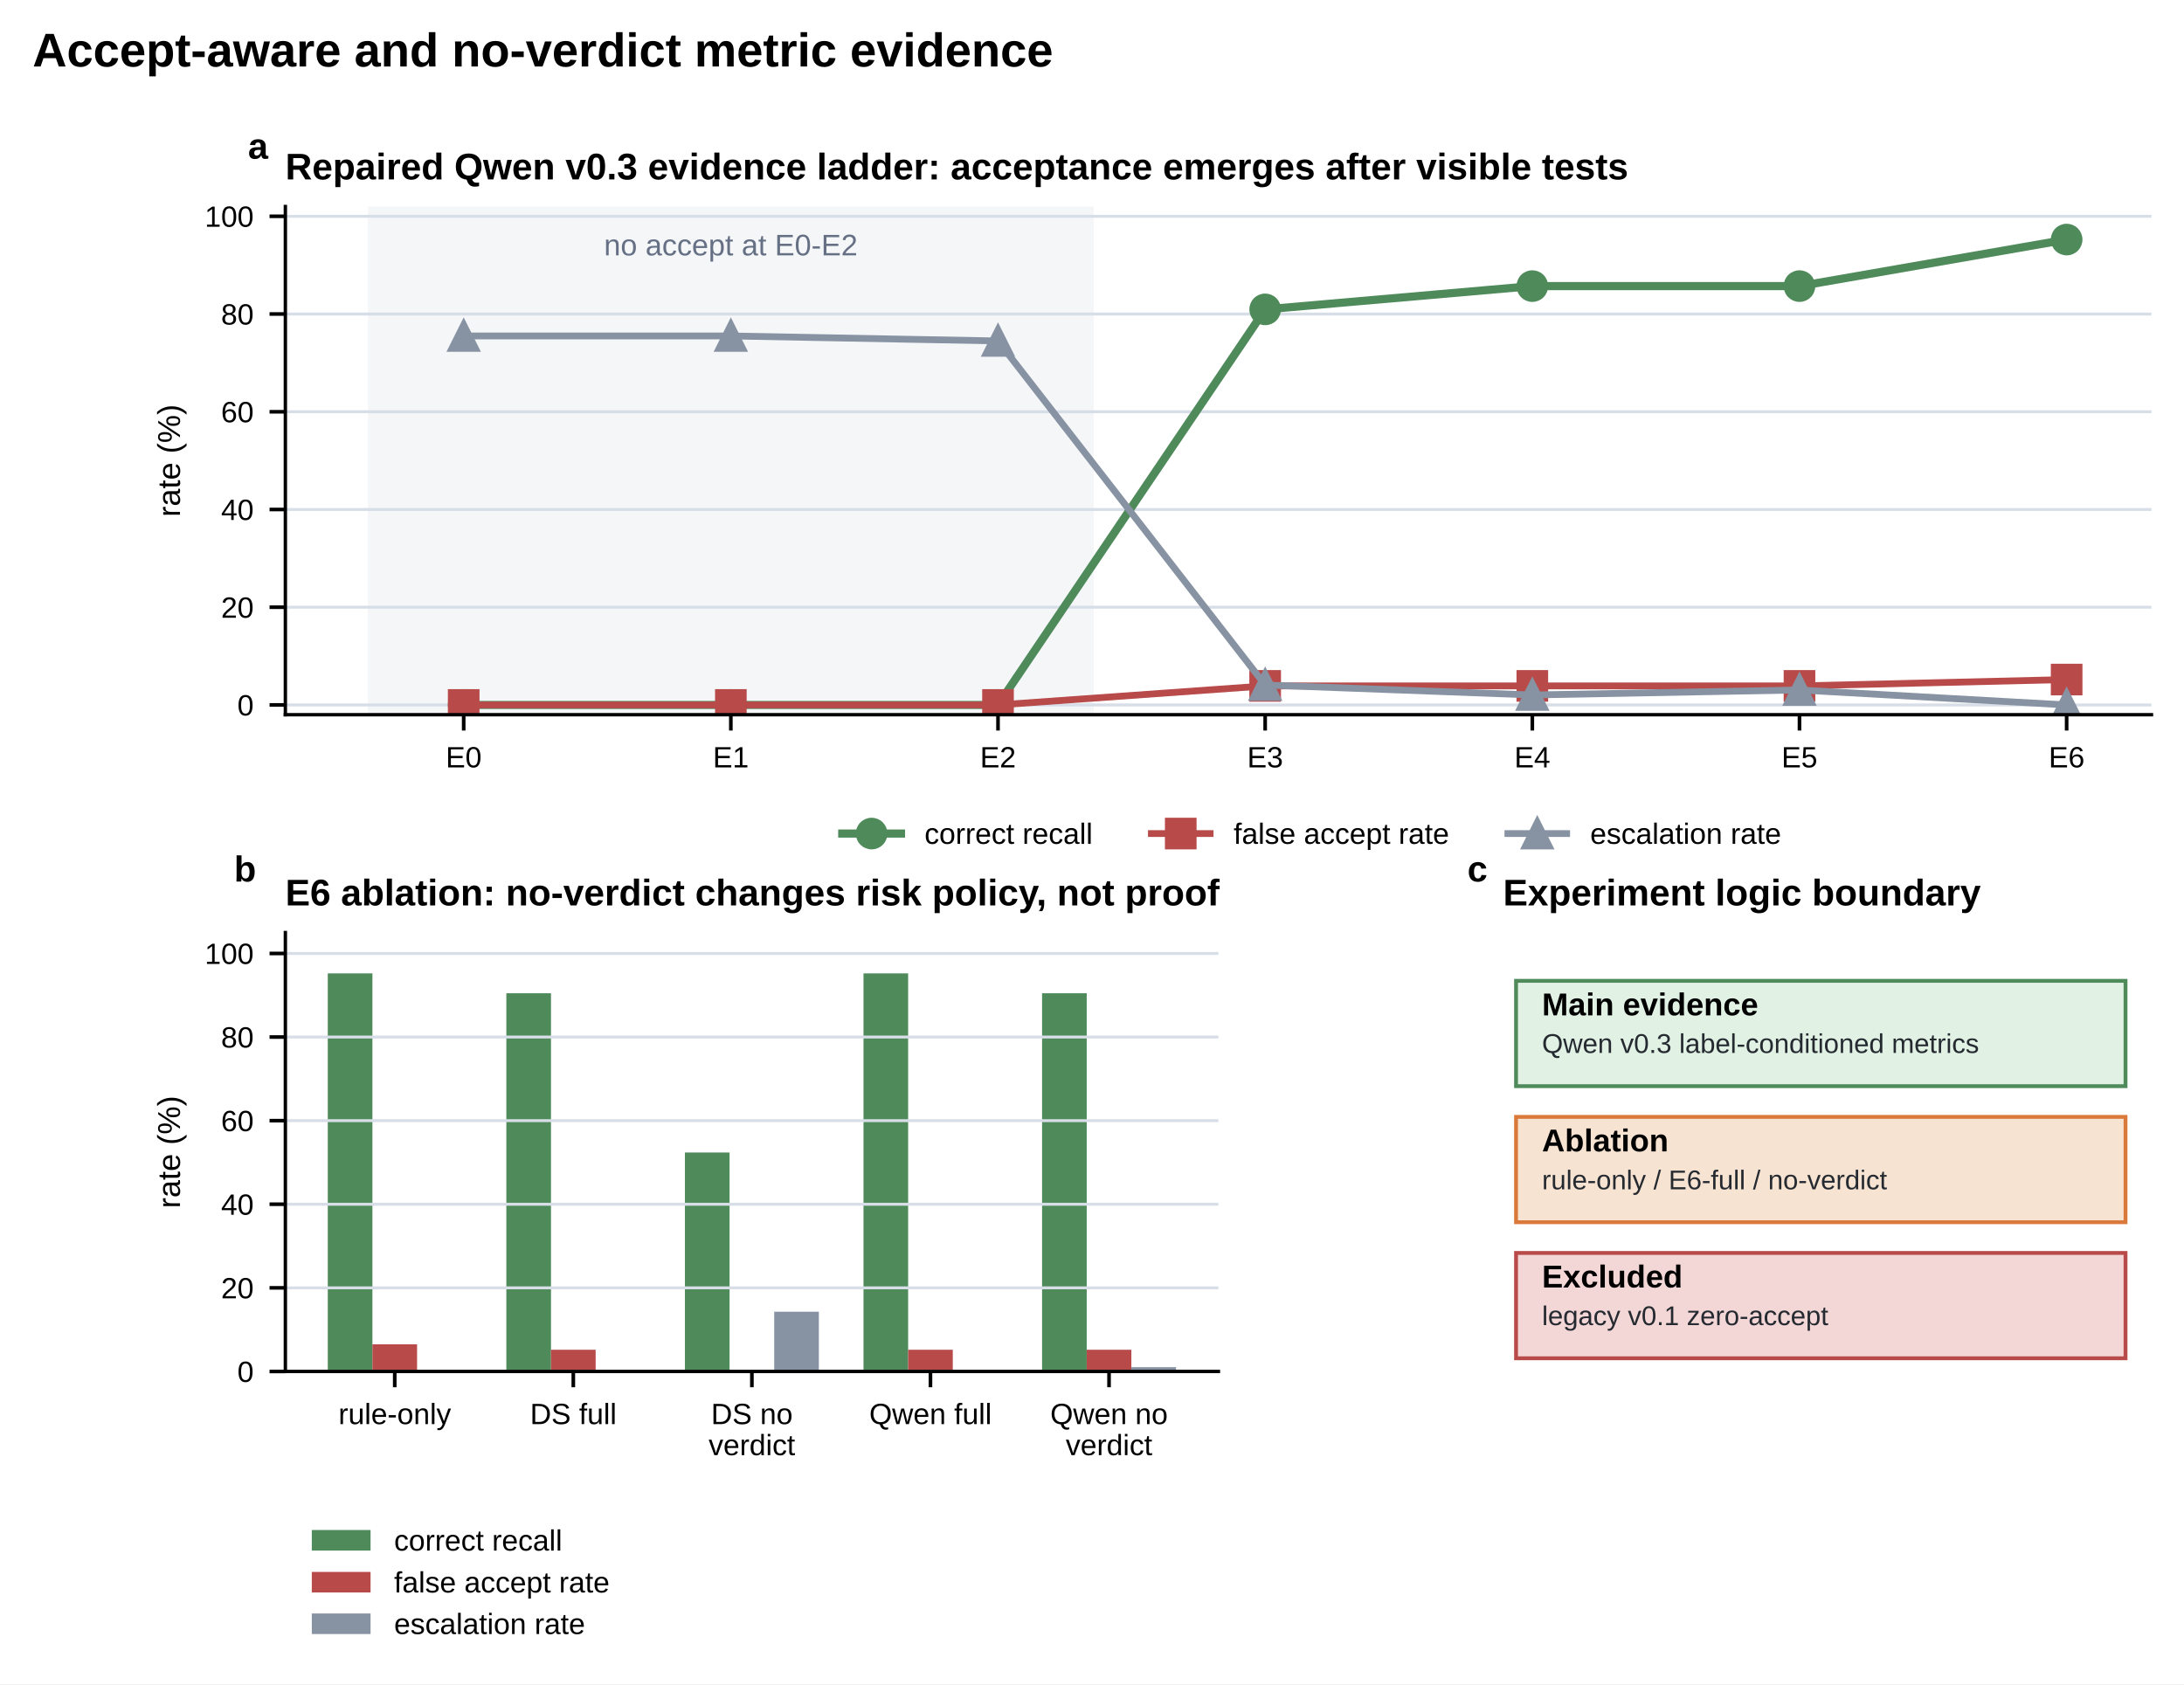
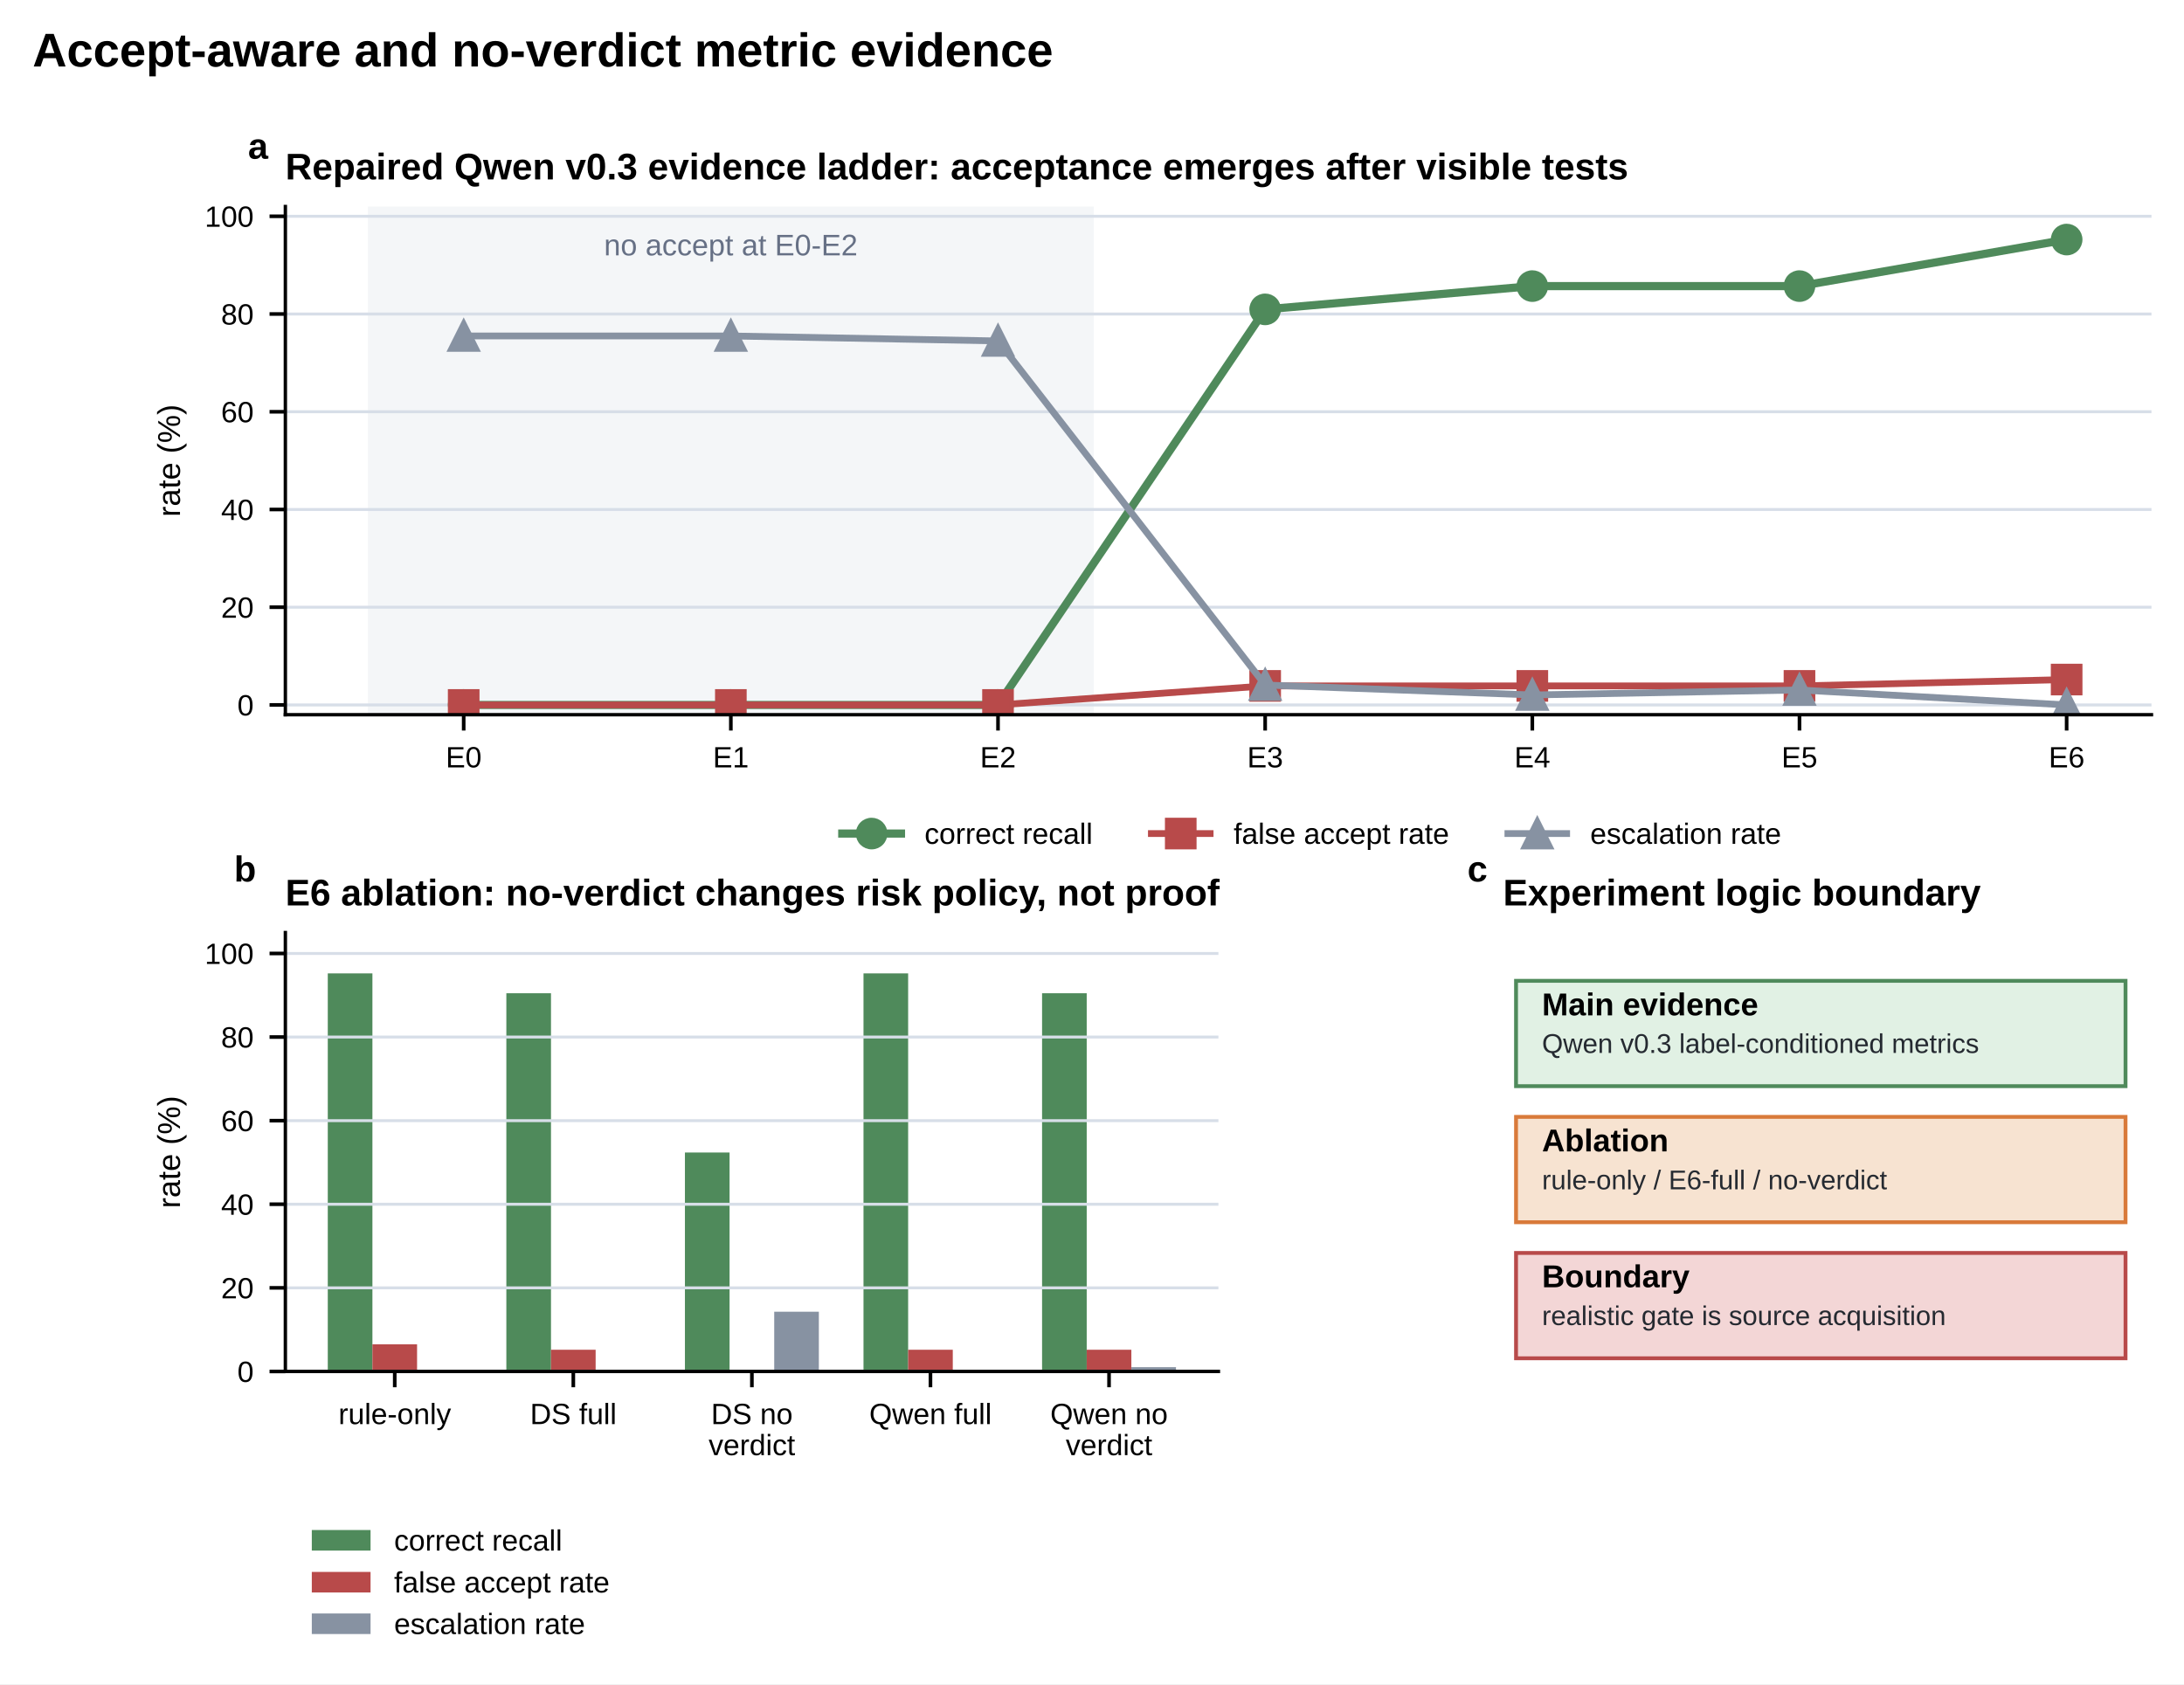
<svg xmlns="http://www.w3.org/2000/svg" xmlns:xlink="http://www.w3.org/1999/xlink" width="483.264pt" height="372.699pt" viewBox="0 0 483.264 372.699" version="1.1">
  <defs>
    <style type="text/css">*{stroke-linejoin: round; stroke-linecap: butt}</style>
  </defs>
  <g id="figure_1">
    <g id="patch_1">
      <path d="M 0 372.699 L 483.264 372.699 L 483.264 0 L 0 0 z " style="fill: #ffffff" />
    </g>
    <g id="axes_1">
      <g id="patch_2">
        <path d="M 63.144 158.165 L 476.064 158.165 L 476.064 45.702 L 63.144 45.702 z " style="fill: #ffffff" />
      </g>
      <g id="patch_3">
        <path d="M 81.913 158.165 L 241.524 158.165 L 241.524 45.702 L 81.913 45.702 z " clip-path="url(#p4279bb11f8)" style="fill: #eef1f4; opacity: 0.62; stroke: #eef1f4; stroke-linejoin: miter" />
      </g>
      <g id="matplotlib.axis_1">
        <g id="xtick_1">
          <g id="line2d_1">
            <defs>
              <path id="m94f6cecc3b" d="M 0 0 L 0 3.5 " style="stroke: #000000; stroke-width: 0.8" />
            </defs>
            <g>
              <use xlink:href="#m94f6cecc3b" x="102.603" y="158.165" style="stroke: #000000; stroke-width: 0.8" />
            </g>
          </g>
          <g id="text_1">
            <text style="font-size: 6.5px; font-family: 'Arial', 'DejaVu Sans', 'Liberation Sans', sans-serif; text-anchor: middle" x="102.603" y="169.818" transform="rotate(-0 102.6034 169.8176)">E0</text>
          </g>
        </g>
        <g id="xtick_2">
          <g id="line2d_2">
            <g>
              <use xlink:href="#m94f6cecc3b" x="161.719" y="158.165" style="stroke: #000000; stroke-width: 0.8" />
            </g>
          </g>
          <g id="text_2">
            <text style="font-size: 6.5px; font-family: 'Arial', 'DejaVu Sans', 'Liberation Sans', sans-serif; text-anchor: middle" x="161.719" y="169.818" transform="rotate(-0 161.7187 169.8176)">E1</text>
          </g>
        </g>
        <g id="xtick_3">
          <g id="line2d_3">
            <g>
              <use xlink:href="#m94f6cecc3b" x="220.834" y="158.165" style="stroke: #000000; stroke-width: 0.8" />
            </g>
          </g>
          <g id="text_3">
            <text style="font-size: 6.5px; font-family: 'Arial', 'DejaVu Sans', 'Liberation Sans', sans-serif; text-anchor: middle" x="220.834" y="169.818" transform="rotate(-0 220.8339 169.8176)">E2</text>
          </g>
        </g>
        <g id="xtick_4">
          <g id="line2d_4">
            <g>
              <use xlink:href="#m94f6cecc3b" x="279.949" y="158.165" style="stroke: #000000; stroke-width: 0.8" />
            </g>
          </g>
          <g id="text_4">
            <text style="font-size: 6.5px; font-family: 'Arial', 'DejaVu Sans', 'Liberation Sans', sans-serif; text-anchor: middle" x="279.949" y="169.818" transform="rotate(-0 279.9492 169.8176)">E3</text>
          </g>
        </g>
        <g id="xtick_5">
          <g id="line2d_5">
            <g>
              <use xlink:href="#m94f6cecc3b" x="339.064" y="158.165" style="stroke: #000000; stroke-width: 0.8" />
            </g>
          </g>
          <g id="text_5">
            <text style="font-size: 6.5px; font-family: 'Arial', 'DejaVu Sans', 'Liberation Sans', sans-serif; text-anchor: middle" x="339.064" y="169.818" transform="rotate(-0 339.0644 169.8176)">E4</text>
          </g>
        </g>
        <g id="xtick_6">
          <g id="line2d_6">
            <g>
              <use xlink:href="#m94f6cecc3b" x="398.18" y="158.165" style="stroke: #000000; stroke-width: 0.8" />
            </g>
          </g>
          <g id="text_6">
            <text style="font-size: 6.5px; font-family: 'Arial', 'DejaVu Sans', 'Liberation Sans', sans-serif; text-anchor: middle" x="398.18" y="169.818" transform="rotate(-0 398.1797 169.8176)">E5</text>
          </g>
        </g>
        <g id="xtick_7">
          <g id="line2d_7">
            <g>
              <use xlink:href="#m94f6cecc3b" x="457.295" y="158.165" style="stroke: #000000; stroke-width: 0.8" />
            </g>
          </g>
          <g id="text_7">
            <text style="font-size: 6.5px; font-family: 'Arial', 'DejaVu Sans', 'Liberation Sans', sans-serif; text-anchor: middle" x="457.295" y="169.818" transform="rotate(-0 457.2949 169.8176)">E6</text>
          </g>
        </g>
      </g>
      <g id="matplotlib.axis_2">
        <g id="ytick_1">
          <g id="line2d_8">
            <path d="M 63.144 156.002 L 476.064 156.002 " clip-path="url(#p4279bb11f8)" style="fill: none; stroke: #d7dee8; stroke-width: 0.65; stroke-linecap: square" />
          </g>
          <g id="line2d_9">
            <defs>
              <path id="m92536dfe39" d="M 0 0 L -3.5 0 " style="stroke: #000000; stroke-width: 0.8" />
            </defs>
            <g>
              <use xlink:href="#m92536dfe39" x="63.144" y="156.002" style="stroke: #000000; stroke-width: 0.8" />
            </g>
          </g>
          <g id="text_8">
            <text style="font-size: 6.5px; font-family: 'Arial', 'DejaVu Sans', 'Liberation Sans', sans-serif; text-anchor: end" x="56.144" y="158.329" transform="rotate(-0 56.144 158.3286)">0</text>
          </g>
        </g>
        <g id="ytick_2">
          <g id="line2d_10">
            <path d="M 63.144 134.375 L 476.064 134.375 " clip-path="url(#p4279bb11f8)" style="fill: none; stroke: #d7dee8; stroke-width: 0.65; stroke-linecap: square" />
          </g>
          <g id="line2d_11">
            <g>
              <use xlink:href="#m92536dfe39" x="63.144" y="134.375" style="stroke: #000000; stroke-width: 0.8" />
            </g>
          </g>
          <g id="text_9">
            <text style="font-size: 6.5px; font-family: 'Arial', 'DejaVu Sans', 'Liberation Sans', sans-serif; text-anchor: end" x="56.144" y="136.701" transform="rotate(-0 56.144 136.7011)">20</text>
          </g>
        </g>
        <g id="ytick_3">
          <g id="line2d_12">
            <path d="M 63.144 112.747 L 476.064 112.747 " clip-path="url(#p4279bb11f8)" style="fill: none; stroke: #d7dee8; stroke-width: 0.65; stroke-linecap: square" />
          </g>
          <g id="line2d_13">
            <g>
              <use xlink:href="#m92536dfe39" x="63.144" y="112.747" style="stroke: #000000; stroke-width: 0.8" />
            </g>
          </g>
          <g id="text_10">
            <text style="font-size: 6.5px; font-family: 'Arial', 'DejaVu Sans', 'Liberation Sans', sans-serif; text-anchor: end" x="56.144" y="115.074" transform="rotate(-0 56.144 115.0736)">40</text>
          </g>
        </g>
        <g id="ytick_4">
          <g id="line2d_14">
            <path d="M 63.144 91.12 L 476.064 91.12 " clip-path="url(#p4279bb11f8)" style="fill: none; stroke: #d7dee8; stroke-width: 0.65; stroke-linecap: square" />
          </g>
          <g id="line2d_15">
            <g>
              <use xlink:href="#m92536dfe39" x="63.144" y="91.12" style="stroke: #000000; stroke-width: 0.8" />
            </g>
          </g>
          <g id="text_11">
            <text style="font-size: 6.5px; font-family: 'Arial', 'DejaVu Sans', 'Liberation Sans', sans-serif; text-anchor: end" x="56.144" y="93.446" transform="rotate(-0 56.144 93.44606)">60</text>
          </g>
        </g>
        <g id="ytick_5">
          <g id="line2d_16">
            <path d="M 63.144 69.492 L 476.064 69.492 " clip-path="url(#p4279bb11f8)" style="fill: none; stroke: #d7dee8; stroke-width: 0.65; stroke-linecap: square" />
          </g>
          <g id="line2d_17">
            <g>
              <use xlink:href="#m92536dfe39" x="63.144" y="69.492" style="stroke: #000000; stroke-width: 0.8" />
            </g>
          </g>
          <g id="text_12">
            <text style="font-size: 6.5px; font-family: 'Arial', 'DejaVu Sans', 'Liberation Sans', sans-serif; text-anchor: end" x="56.144" y="71.819" transform="rotate(-0 56.144 71.81855)">80</text>
          </g>
        </g>
        <g id="ytick_6">
          <g id="line2d_18">
            <path d="M 63.144 47.865 L 476.064 47.865 " clip-path="url(#p4279bb11f8)" style="fill: none; stroke: #d7dee8; stroke-width: 0.65; stroke-linecap: square" />
          </g>
          <g id="line2d_19">
            <g>
              <use xlink:href="#m92536dfe39" x="63.144" y="47.865" style="stroke: #000000; stroke-width: 0.8" />
            </g>
          </g>
          <g id="text_13">
            <text style="font-size: 6.5px; font-family: 'Arial', 'DejaVu Sans', 'Liberation Sans', sans-serif; text-anchor: end" x="56.144" y="50.191" transform="rotate(-0 56.144 50.19104)">100</text>
          </g>
        </g>
        <g id="text_14">
          <text style="font-size: 7px; font-family: 'Arial', 'DejaVu Sans', 'Liberation Sans', sans-serif; text-anchor: middle" x="39.827" y="101.934" transform="rotate(-90 39.82689 101.9335)">rate (%)</text>
        </g>
      </g>
      <g id="line2d_20">
        <path d="M 102.603 156.002 L 161.719 156.002 L 220.834 156.002 L 279.949 68.462 L 339.064 63.313 L 398.18 63.313 L 457.295 53.014 " clip-path="url(#p4279bb11f8)" style="fill: none; stroke: #4f8a5b; stroke-width: 1.8; stroke-linecap: square" />
        <defs>
          <path id="ma8f3f0601a" d="M 0 3 C 0.796 3 1.559 2.684 2.121 2.121 C 2.684 1.559 3 0.796 3 0 C 3 -0.796 2.684 -1.559 2.121 -2.121 C 1.559 -2.684 0.796 -3 0 -3 C -0.796 -3 -1.559 -2.684 -2.121 -2.121 C -2.684 -1.559 -3 -0.796 -3 0 C -3 0.796 -2.684 1.559 -2.121 2.121 C -1.559 2.684 -0.796 3 0 3 z " style="stroke: #4f8a5b" />
        </defs>
        <g clip-path="url(#p4279bb11f8)">
          <use xlink:href="#ma8f3f0601a" x="102.603" y="156.002" style="fill: #4f8a5b; stroke: #4f8a5b" />
          <use xlink:href="#ma8f3f0601a" x="161.719" y="156.002" style="fill: #4f8a5b; stroke: #4f8a5b" />
          <use xlink:href="#ma8f3f0601a" x="220.834" y="156.002" style="fill: #4f8a5b; stroke: #4f8a5b" />
          <use xlink:href="#ma8f3f0601a" x="279.949" y="68.462" style="fill: #4f8a5b; stroke: #4f8a5b" />
          <use xlink:href="#ma8f3f0601a" x="339.064" y="63.313" style="fill: #4f8a5b; stroke: #4f8a5b" />
          <use xlink:href="#ma8f3f0601a" x="398.18" y="63.313" style="fill: #4f8a5b; stroke: #4f8a5b" />
          <use xlink:href="#ma8f3f0601a" x="457.295" y="53.014" style="fill: #4f8a5b; stroke: #4f8a5b" />
        </g>
      </g>
      <g id="line2d_21">
        <path d="M 102.603 156.002 L 161.719 156.002 L 220.834 156.002 L 279.949 151.789 L 339.064 151.789 L 398.18 151.789 L 457.295 150.385 " clip-path="url(#p4279bb11f8)" style="fill: none; stroke: #b84a4a; stroke-width: 1.5; stroke-linecap: square" />
        <defs>
          <path id="me09966da4a" d="M -3 3 L 3 3 L 3 -3 L -3 -3 z " style="stroke: #b84a4a; stroke-linejoin: miter" />
        </defs>
        <g clip-path="url(#p4279bb11f8)">
          <use xlink:href="#me09966da4a" x="102.603" y="156.002" style="fill: #b84a4a; stroke: #b84a4a; stroke-linejoin: miter" />
          <use xlink:href="#me09966da4a" x="161.719" y="156.002" style="fill: #b84a4a; stroke: #b84a4a; stroke-linejoin: miter" />
          <use xlink:href="#me09966da4a" x="220.834" y="156.002" style="fill: #b84a4a; stroke: #b84a4a; stroke-linejoin: miter" />
          <use xlink:href="#me09966da4a" x="279.949" y="151.789" style="fill: #b84a4a; stroke: #b84a4a; stroke-linejoin: miter" />
          <use xlink:href="#me09966da4a" x="339.064" y="151.789" style="fill: #b84a4a; stroke: #b84a4a; stroke-linejoin: miter" />
          <use xlink:href="#me09966da4a" x="398.18" y="151.789" style="fill: #b84a4a; stroke: #b84a4a; stroke-linejoin: miter" />
          <use xlink:href="#me09966da4a" x="457.295" y="150.385" style="fill: #b84a4a; stroke: #b84a4a; stroke-linejoin: miter" />
        </g>
      </g>
      <g id="line2d_22">
        <path d="M 102.603 74.347 L 161.719 74.347 L 220.834 75.451 L 279.949 151.589 L 339.064 153.795 L 398.18 152.692 L 457.295 156.002 " clip-path="url(#p4279bb11f8)" style="fill: none; stroke: #8792a2; stroke-width: 1.5; stroke-linecap: square" />
        <defs>
          <path id="me0f0fc12ba" d="M 0 -3 L -3 3 L 3 3 z " style="stroke: #8792a2; stroke-linejoin: miter" />
        </defs>
        <g clip-path="url(#p4279bb11f8)">
          <use xlink:href="#me0f0fc12ba" x="102.603" y="74.347" style="fill: #8792a2; stroke: #8792a2; stroke-linejoin: miter" />
          <use xlink:href="#me0f0fc12ba" x="161.719" y="74.347" style="fill: #8792a2; stroke: #8792a2; stroke-linejoin: miter" />
          <use xlink:href="#me0f0fc12ba" x="220.834" y="75.451" style="fill: #8792a2; stroke: #8792a2; stroke-linejoin: miter" />
          <use xlink:href="#me0f0fc12ba" x="279.949" y="151.589" style="fill: #8792a2; stroke: #8792a2; stroke-linejoin: miter" />
          <use xlink:href="#me0f0fc12ba" x="339.064" y="153.795" style="fill: #8792a2; stroke: #8792a2; stroke-linejoin: miter" />
          <use xlink:href="#me0f0fc12ba" x="398.18" y="152.692" style="fill: #8792a2; stroke: #8792a2; stroke-linejoin: miter" />
          <use xlink:href="#me0f0fc12ba" x="457.295" y="156.002" style="fill: #8792a2; stroke: #8792a2; stroke-linejoin: miter" />
        </g>
      </g>
      <g id="patch_4">
        <path d="M 63.144 158.165 L 63.144 45.702 " style="fill: none; stroke: #000000; stroke-width: 0.75; stroke-linejoin: miter; stroke-linecap: square" />
      </g>
      <g id="patch_5">
        <path d="M 63.144 158.165 L 476.064 158.165 " style="fill: none; stroke: #000000; stroke-width: 0.75; stroke-linejoin: miter; stroke-linecap: square" />
      </g>
      <g id="text_15">
        <text style="font-weight: 700; font-size: 8px; font-family: 'Arial', 'DejaVu Sans', 'Liberation Sans', sans-serif; text-anchor: start" x="54.886" y="35.126" transform="rotate(-0 54.8856 35.1262)">a</text>
      </g>
      <g id="text_16">
        <text style="font-size: 6.6px; font-family: 'Arial', 'DejaVu Sans', 'Liberation Sans', sans-serif; text-anchor: middle; fill: #667085" x="161.719" y="56.516" transform="rotate(-0 161.7187 56.51576)">no accept at E0-E2</text>
      </g>
      <g id="text_17">
        <text style="font-weight: 700; font-size: 8.2px; font-family: 'Arial', 'DejaVu Sans', 'Liberation Sans', sans-serif; text-anchor: start" x="63.144" y="39.702" transform="rotate(-0 63.144 39.702)">Repaired Qwen v0.3 evidence ladder: acceptance emerges after visible tests</text>
      </g>
      <g id="legend_1">
        <g id="line2d_23">
          <path d="M 186.368 184.466 L 192.868 184.466 L 199.368 184.466 " style="fill: none; stroke: #4f8a5b; stroke-width: 1.8; stroke-linecap: square" />
          <g>
            <use xlink:href="#ma8f3f0601a" x="192.868" y="184.466" style="fill: #4f8a5b; stroke: #4f8a5b" />
          </g>
        </g>
        <g id="text_18">
          <text style="font-size: 6.5px; font-family: 'Arial', 'DejaVu Sans', 'Liberation Sans', sans-serif; text-anchor: start" x="204.568" y="186.741" transform="rotate(-0 204.5683 186.7409)">correct recall</text>
        </g>
        <g id="line2d_24">
          <path d="M 254.77 184.466 L 261.27 184.466 L 267.77 184.466 " style="fill: none; stroke: #b84a4a; stroke-width: 1.5; stroke-linecap: square" />
          <g>
            <use xlink:href="#me09966da4a" x="261.27" y="184.466" style="fill: #b84a4a; stroke: #b84a4a; stroke-linejoin: miter" />
          </g>
        </g>
        <g id="text_19">
          <text style="font-size: 6.5px; font-family: 'Arial', 'DejaVu Sans', 'Liberation Sans', sans-serif; text-anchor: start" x="272.97" y="186.741" transform="rotate(-0 272.9696 186.7409)">false accept rate</text>
        </g>
        <g id="line2d_25">
          <path d="M 333.659 184.466 L 340.159 184.466 L 346.659 184.466 " style="fill: none; stroke: #8792a2; stroke-width: 1.5; stroke-linecap: square" />
          <g>
            <use xlink:href="#me0f0fc12ba" x="340.159" y="184.466" style="fill: #8792a2; stroke: #8792a2; stroke-linejoin: miter" />
          </g>
        </g>
        <g id="text_20">
          <text style="font-size: 6.5px; font-family: 'Arial', 'DejaVu Sans', 'Liberation Sans', sans-serif; text-anchor: start" x="351.859" y="186.741" transform="rotate(-0 351.8593 186.7409)">escalation rate</text>
        </g>
      </g>
    </g>
    <g id="axes_2">
      <g id="patch_6">
        <path d="M 63.144 303.498 L 269.604 303.498 L 269.604 206.371 L 63.144 206.371 z " style="fill: #ffffff" />
      </g>
      <g id="patch_7">
        <path d="M 72.529 303.498 L 82.407 303.498 L 82.407 215.401 L 72.529 215.401 z " clip-path="url(#pf25b0c102b)" style="fill: #4f8a5b" />
      </g>
      <g id="patch_8">
        <path d="M 112.042 303.498 L 121.921 303.498 L 121.921 219.806 L 112.042 219.806 z " clip-path="url(#pf25b0c102b)" style="fill: #4f8a5b" />
      </g>
      <g id="patch_9">
        <path d="M 151.556 303.498 L 161.435 303.498 L 161.435 255.044 L 151.556 255.044 z " clip-path="url(#pf25b0c102b)" style="fill: #4f8a5b" />
      </g>
      <g id="patch_10">
        <path d="M 191.07 303.498 L 200.949 303.498 L 200.949 215.401 L 191.07 215.401 z " clip-path="url(#pf25b0c102b)" style="fill: #4f8a5b" />
      </g>
      <g id="patch_11">
        <path d="M 230.584 303.498 L 240.463 303.498 L 240.463 219.806 L 230.584 219.806 z " clip-path="url(#pf25b0c102b)" style="fill: #4f8a5b" />
      </g>
      <g id="patch_12">
        <path d="M 82.407 303.498 L 92.285 303.498 L 92.285 297.491 L 82.407 297.491 z " clip-path="url(#pf25b0c102b)" style="fill: #b84a4a" />
      </g>
      <g id="patch_13">
        <path d="M 121.921 303.498 L 131.799 303.498 L 131.799 298.693 L 121.921 298.693 z " clip-path="url(#pf25b0c102b)" style="fill: #b84a4a" />
      </g>
      <g id="patch_14">
        <path d="M 161.435 303.498 L 171.313 303.498 L 171.313 303.498 L 161.435 303.498 z " clip-path="url(#pf25b0c102b)" style="fill: #b84a4a" />
      </g>
      <g id="patch_15">
        <path d="M 200.949 303.498 L 210.827 303.498 L 210.827 298.693 L 200.949 298.693 z " clip-path="url(#pf25b0c102b)" style="fill: #b84a4a" />
      </g>
      <g id="patch_16">
        <path d="M 240.463 303.498 L 250.341 303.498 L 250.341 298.693 L 240.463 298.693 z " clip-path="url(#pf25b0c102b)" style="fill: #b84a4a" />
      </g>
      <g id="patch_17">
        <path d="M 92.285 303.498 L 102.164 303.498 L 102.164 303.498 L 92.285 303.498 z " clip-path="url(#pf25b0c102b)" style="fill: #8792a2" />
      </g>
      <g id="patch_18">
        <path d="M 131.799 303.498 L 141.678 303.498 L 141.678 303.498 L 131.799 303.498 z " clip-path="url(#pf25b0c102b)" style="fill: #8792a2" />
      </g>
      <g id="patch_19">
        <path d="M 171.313 303.498 L 181.192 303.498 L 181.192 290.283 L 171.313 290.283 z " clip-path="url(#pf25b0c102b)" style="fill: #8792a2" />
      </g>
      <g id="patch_20">
        <path d="M 210.827 303.498 L 220.706 303.498 L 220.706 303.498 L 210.827 303.498 z " clip-path="url(#pf25b0c102b)" style="fill: #8792a2" />
      </g>
      <g id="patch_21">
        <path d="M 250.341 303.498 L 260.219 303.498 L 260.219 302.554 L 250.341 302.554 z " clip-path="url(#pf25b0c102b)" style="fill: #8792a2" />
      </g>
      <g id="matplotlib.axis_3">
        <g id="xtick_8">
          <g id="line2d_26">
            <g>
              <use xlink:href="#m94f6cecc3b" x="87.346" y="303.498" style="stroke: #000000; stroke-width: 0.8" />
            </g>
          </g>
          <g id="text_21">
            <text style="font-size: 6.5px; font-family: 'Arial', 'DejaVu Sans', 'Liberation Sans', sans-serif; text-anchor: middle" x="87.346" y="315.151" transform="rotate(-0 87.34625 315.1506)">rule-only</text>
          </g>
        </g>
        <g id="xtick_9">
          <g id="line2d_27">
            <g>
              <use xlink:href="#m94f6cecc3b" x="126.86" y="303.498" style="stroke: #000000; stroke-width: 0.8" />
            </g>
          </g>
          <g id="text_22">
            <text style="font-size: 6.5px; font-family: 'Arial', 'DejaVu Sans', 'Liberation Sans', sans-serif; text-anchor: middle" x="126.86" y="315.151" transform="rotate(-0 126.8601 315.1506)">DS full</text>
          </g>
        </g>
        <g id="xtick_10">
          <g id="line2d_28">
            <g>
              <use xlink:href="#m94f6cecc3b" x="166.374" y="303.498" style="stroke: #000000; stroke-width: 0.8" />
            </g>
          </g>
          <g id="text_23">
            <text style="font-size: 6.5px; font-family: 'Arial', 'DejaVu Sans', 'Liberation Sans', sans-serif" transform="translate(157.3415 315.1506)">DS no</text>
            <text style="font-size: 6.5px; font-family: 'Arial', 'DejaVu Sans', 'Liberation Sans', sans-serif" transform="translate(156.8022 322.0255)">verdict</text>
          </g>
        </g>
        <g id="xtick_11">
          <g id="line2d_29">
            <g>
              <use xlink:href="#m94f6cecc3b" x="205.888" y="303.498" style="stroke: #000000; stroke-width: 0.8" />
            </g>
          </g>
          <g id="text_24">
            <text style="font-size: 6.5px; font-family: 'Arial', 'DejaVu Sans', 'Liberation Sans', sans-serif; text-anchor: middle" x="205.888" y="315.151" transform="rotate(-0 205.8879 315.1506)">Qwen full</text>
          </g>
        </g>
        <g id="xtick_12">
          <g id="line2d_30">
            <g>
              <use xlink:href="#m94f6cecc3b" x="245.402" y="303.498" style="stroke: #000000; stroke-width: 0.8" />
            </g>
          </g>
          <g id="text_25">
            <text style="font-size: 6.5px; font-family: 'Arial', 'DejaVu Sans', 'Liberation Sans', sans-serif" transform="translate(232.3946 315.1506)">Qwen no</text>
            <text style="font-size: 6.5px; font-family: 'Arial', 'DejaVu Sans', 'Liberation Sans', sans-serif" transform="translate(235.83 322.0255)">verdict</text>
          </g>
        </g>
      </g>
      <g id="matplotlib.axis_4">
        <g id="ytick_7">
          <g id="line2d_31">
            <path d="M 63.144 303.498 L 269.604 303.498 " clip-path="url(#pf25b0c102b)" style="fill: none; stroke: #d7dee8; stroke-width: 0.65; stroke-linecap: square" />
          </g>
          <g id="line2d_32">
            <g>
              <use xlink:href="#m92536dfe39" x="63.144" y="303.498" style="stroke: #000000; stroke-width: 0.8" />
            </g>
          </g>
          <g id="text_26">
            <text style="font-size: 6.5px; font-family: 'Arial', 'DejaVu Sans', 'Liberation Sans', sans-serif; text-anchor: end" x="56.144" y="305.824" transform="rotate(-0 56.144 305.8243)">0</text>
          </g>
        </g>
        <g id="ytick_8">
          <g id="line2d_33">
            <path d="M 63.144 284.998 L 269.604 284.998 " clip-path="url(#pf25b0c102b)" style="fill: none; stroke: #d7dee8; stroke-width: 0.65; stroke-linecap: square" />
          </g>
          <g id="line2d_34">
            <g>
              <use xlink:href="#m92536dfe39" x="63.144" y="284.998" style="stroke: #000000; stroke-width: 0.8" />
            </g>
          </g>
          <g id="text_27">
            <text style="font-size: 6.5px; font-family: 'Arial', 'DejaVu Sans', 'Liberation Sans', sans-serif; text-anchor: end" x="56.144" y="287.324" transform="rotate(-0 56.144 287.3239)">20</text>
          </g>
        </g>
        <g id="ytick_9">
          <g id="line2d_35">
            <path d="M 63.144 266.497 L 269.604 266.497 " clip-path="url(#pf25b0c102b)" style="fill: none; stroke: #d7dee8; stroke-width: 0.65; stroke-linecap: square" />
          </g>
          <g id="line2d_36">
            <g>
              <use xlink:href="#m92536dfe39" x="63.144" y="266.497" style="stroke: #000000; stroke-width: 0.8" />
            </g>
          </g>
          <g id="text_28">
            <text style="font-size: 6.5px; font-family: 'Arial', 'DejaVu Sans', 'Liberation Sans', sans-serif; text-anchor: end" x="56.144" y="268.823" transform="rotate(-0 56.144 268.8235)">40</text>
          </g>
        </g>
        <g id="ytick_10">
          <g id="line2d_37">
            <path d="M 63.144 247.997 L 269.604 247.997 " clip-path="url(#pf25b0c102b)" style="fill: none; stroke: #d7dee8; stroke-width: 0.65; stroke-linecap: square" />
          </g>
          <g id="line2d_38">
            <g>
              <use xlink:href="#m92536dfe39" x="63.144" y="247.997" style="stroke: #000000; stroke-width: 0.8" />
            </g>
          </g>
          <g id="text_29">
            <text style="font-size: 6.5px; font-family: 'Arial', 'DejaVu Sans', 'Liberation Sans', sans-serif; text-anchor: end" x="56.144" y="250.323" transform="rotate(-0 56.144 250.323)">60</text>
          </g>
        </g>
        <g id="ytick_11">
          <g id="line2d_39">
            <path d="M 63.144 229.496 L 269.604 229.496 " clip-path="url(#pf25b0c102b)" style="fill: none; stroke: #d7dee8; stroke-width: 0.65; stroke-linecap: square" />
          </g>
          <g id="line2d_40">
            <g>
              <use xlink:href="#m92536dfe39" x="63.144" y="229.496" style="stroke: #000000; stroke-width: 0.8" />
            </g>
          </g>
          <g id="text_30">
            <text style="font-size: 6.5px; font-family: 'Arial', 'DejaVu Sans', 'Liberation Sans', sans-serif; text-anchor: end" x="56.144" y="231.823" transform="rotate(-0 56.144 231.8226)">80</text>
          </g>
        </g>
        <g id="ytick_12">
          <g id="line2d_41">
            <path d="M 63.144 210.996 L 269.604 210.996 " clip-path="url(#pf25b0c102b)" style="fill: none; stroke: #d7dee8; stroke-width: 0.65; stroke-linecap: square" />
          </g>
          <g id="line2d_42">
            <g>
              <use xlink:href="#m92536dfe39" x="63.144" y="210.996" style="stroke: #000000; stroke-width: 0.8" />
            </g>
          </g>
          <g id="text_31">
            <text style="font-size: 6.5px; font-family: 'Arial', 'DejaVu Sans', 'Liberation Sans', sans-serif; text-anchor: end" x="56.144" y="213.322" transform="rotate(-0 56.144 213.3222)">100</text>
          </g>
        </g>
        <g id="text_32">
          <text style="font-size: 7px; font-family: 'Arial', 'DejaVu Sans', 'Liberation Sans', sans-serif; text-anchor: middle" x="39.827" y="254.934" transform="rotate(-90 39.82689 254.9344)">rate (%)</text>
        </g>
      </g>
      <g id="patch_22">
        <path d="M 63.144 303.498 L 63.144 206.371 " style="fill: none; stroke: #000000; stroke-width: 0.75; stroke-linejoin: miter; stroke-linecap: square" />
      </g>
      <g id="patch_23">
        <path d="M 63.144 303.498 L 269.604 303.498 " style="fill: none; stroke: #000000; stroke-width: 0.75; stroke-linejoin: miter; stroke-linecap: square" />
      </g>
      <g id="text_33">
        <text style="font-weight: 700; font-size: 8px; font-family: 'Arial', 'DejaVu Sans', 'Liberation Sans', sans-serif; text-anchor: start" x="51.789" y="195.079" transform="rotate(-0 51.7887 195.0793)">b</text>
      </g>
      <g id="text_34">
        <text style="font-weight: 700; font-size: 8.2px; font-family: 'Arial', 'DejaVu Sans', 'Liberation Sans', sans-serif; text-anchor: start" x="63.144" y="200.371" transform="rotate(-0 63.144 200.3708)">E6 ablation: no-verdict changes risk policy, not proof</text>
      </g>
      <g id="legend_2">
        <g id="patch_24">
          <path d="M 68.994 343.139 L 81.994 343.139 L 81.994 338.589 L 68.994 338.589 z " style="fill: #4f8a5b" />
        </g>
        <g id="text_35">
          <text style="font-size: 6.5px; font-family: 'Arial', 'DejaVu Sans', 'Liberation Sans', sans-serif; text-anchor: start" x="87.194" y="343.139" transform="rotate(-0 87.194 343.1387)">correct recall</text>
        </g>
        <g id="patch_25">
          <path d="M 68.994 352.412 L 81.994 352.412 L 81.994 347.862 L 68.994 347.862 z " style="fill: #b84a4a" />
        </g>
        <g id="text_36">
          <text style="font-size: 6.5px; font-family: 'Arial', 'DejaVu Sans', 'Liberation Sans', sans-serif; text-anchor: start" x="87.194" y="352.412" transform="rotate(-0 87.194 352.4124)">false accept rate</text>
        </g>
        <g id="patch_26">
          <path d="M 68.994 361.607 L 81.994 361.607 L 81.994 357.057 L 68.994 357.057 z " style="fill: #8792a2" />
        </g>
        <g id="text_37">
          <text style="font-size: 6.5px; font-family: 'Arial', 'DejaVu Sans', 'Liberation Sans', sans-serif; text-anchor: start" x="87.194" y="361.607" transform="rotate(-0 87.194 361.6069)">escalation rate</text>
        </g>
      </g>
    </g>
    <g id="axes_3">
      <g id="patch_27">
        <path d="M 335.461 240.365 L 470.325 240.365 L 470.325 217.055 L 335.461 217.055 z " clip-path="url(#pf3ef3bea1a)" style="fill: #e1f1e4; stroke: #4f8a5b; stroke-width: 0.85; stroke-linejoin: miter" />
      </g>
      <g id="patch_28">
        <path d="M 335.461 270.475 L 470.325 270.475 L 470.325 247.164 L 335.461 247.164 z " clip-path="url(#pf3ef3bea1a)" style="fill: #f7e3d1; stroke: #d97a3a; stroke-width: 0.85; stroke-linejoin: miter" />
      </g>
      <g id="patch_29">
        <path d="M 335.461 300.584 L 470.325 300.584 L 470.325 277.274 L 335.461 277.274 z " clip-path="url(#pf3ef3bea1a)" style="fill: #f3d6d6; stroke: #b84a4a; stroke-width: 0.85; stroke-linejoin: miter" />
      </g>
      <g id="text_38">
        <text style="font-weight: 700; font-size: 8px; font-family: 'Arial', 'DejaVu Sans', 'Liberation Sans', sans-serif; text-anchor: start" x="324.701" y="195.079" transform="rotate(-0 324.7008 195.0793)">c</text>
      </g>
      <g id="text_39">
        <text style="font-weight: 700; font-size: 7px; font-family: 'Arial', 'DejaVu Sans', 'Liberation Sans', sans-serif; text-anchor: start" x="341.2" y="224.697" transform="rotate(-0 341.2001 224.697)">Main evidence</text>
      </g>
      <g id="text_40">
        <text style="font-size: 6px; font-family: 'Arial', 'DejaVu Sans', 'Liberation Sans', sans-serif; text-anchor: start; fill: #252a31" x="341.2" y="233.005" transform="rotate(-0 341.2001 233.0048)">Qwen v0.3 label-conditioned metrics</text>
      </g>
      <g id="text_41">
        <text style="font-weight: 700; font-size: 7px; font-family: 'Arial', 'DejaVu Sans', 'Liberation Sans', sans-serif; text-anchor: start" x="341.2" y="254.806" transform="rotate(-0 341.2001 254.8064)">Ablation</text>
      </g>
      <g id="text_42">
        <text style="font-size: 6px; font-family: 'Arial', 'DejaVu Sans', 'Liberation Sans', sans-serif; text-anchor: start; fill: #252a31" x="341.2" y="263.187" transform="rotate(-0 341.2001 263.1873)">rule-only / E6-full / no-verdict</text>
      </g>
      <g id="text_43">
-         <text style="font-weight: 700; font-size: 7px; font-family: 'Arial', 'DejaVu Sans', 'Liberation Sans', sans-serif; text-anchor: start" x="341.2" y="284.916" transform="rotate(-0 341.2001 284.9158)">Excluded</text>
+         <text style="font-weight: 700; font-size: 7px; font-family: 'Arial', 'DejaVu Sans', 'Liberation Sans', sans-serif; text-anchor: start" x="341.2" y="284.87" transform="rotate(-0 341.2001 284.8699)">Boundary</text>
      </g>
      <g id="text_44">
-         <text style="font-size: 6px; font-family: 'Arial', 'DejaVu Sans', 'Liberation Sans', sans-serif; text-anchor: start; fill: #252a31" x="341.2" y="293.241" transform="rotate(-0 341.2001 293.2414)">legacy v0.1 zero-accept</text>
+         <text style="font-size: 6px; font-family: 'Arial', 'DejaVu Sans', 'Liberation Sans', sans-serif; text-anchor: start; fill: #252a31" x="341.2" y="293.224" transform="rotate(-0 341.2001 293.2236)">realistic gate is source acquisition</text>
      </g>
      <g id="text_45">
        <text style="font-weight: 700; font-size: 8.2px; font-family: 'Arial', 'DejaVu Sans', 'Liberation Sans', sans-serif; text-anchor: start" x="332.592" y="200.371" transform="rotate(-0 332.5918 200.3708)">Experiment logic boundary</text>
      </g>
    </g>
    <g id="text_46">
      <text style="font-weight: 700; font-size: 10.5px; font-family: 'Arial', 'DejaVu Sans', 'Liberation Sans', sans-serif; text-anchor: start" x="7.2" y="14.716" transform="rotate(-0 7.2 14.7157)">Accept-aware and no-verdict metric evidence</text>
    </g>
  </g>
  <defs>
    <clipPath id="p4279bb11f8">
      <rect x="63.144" y="45.702" width="412.92" height="112.463" />
    </clipPath>
    <clipPath id="pf25b0c102b">
      <rect x="63.144" y="206.371" width="206.46" height="97.127" />
    </clipPath>
    <clipPath id="pf3ef3bea1a">
      <rect x="332.592" y="206.371" width="143.472" height="97.127" />
    </clipPath>
  </defs>
</svg>
